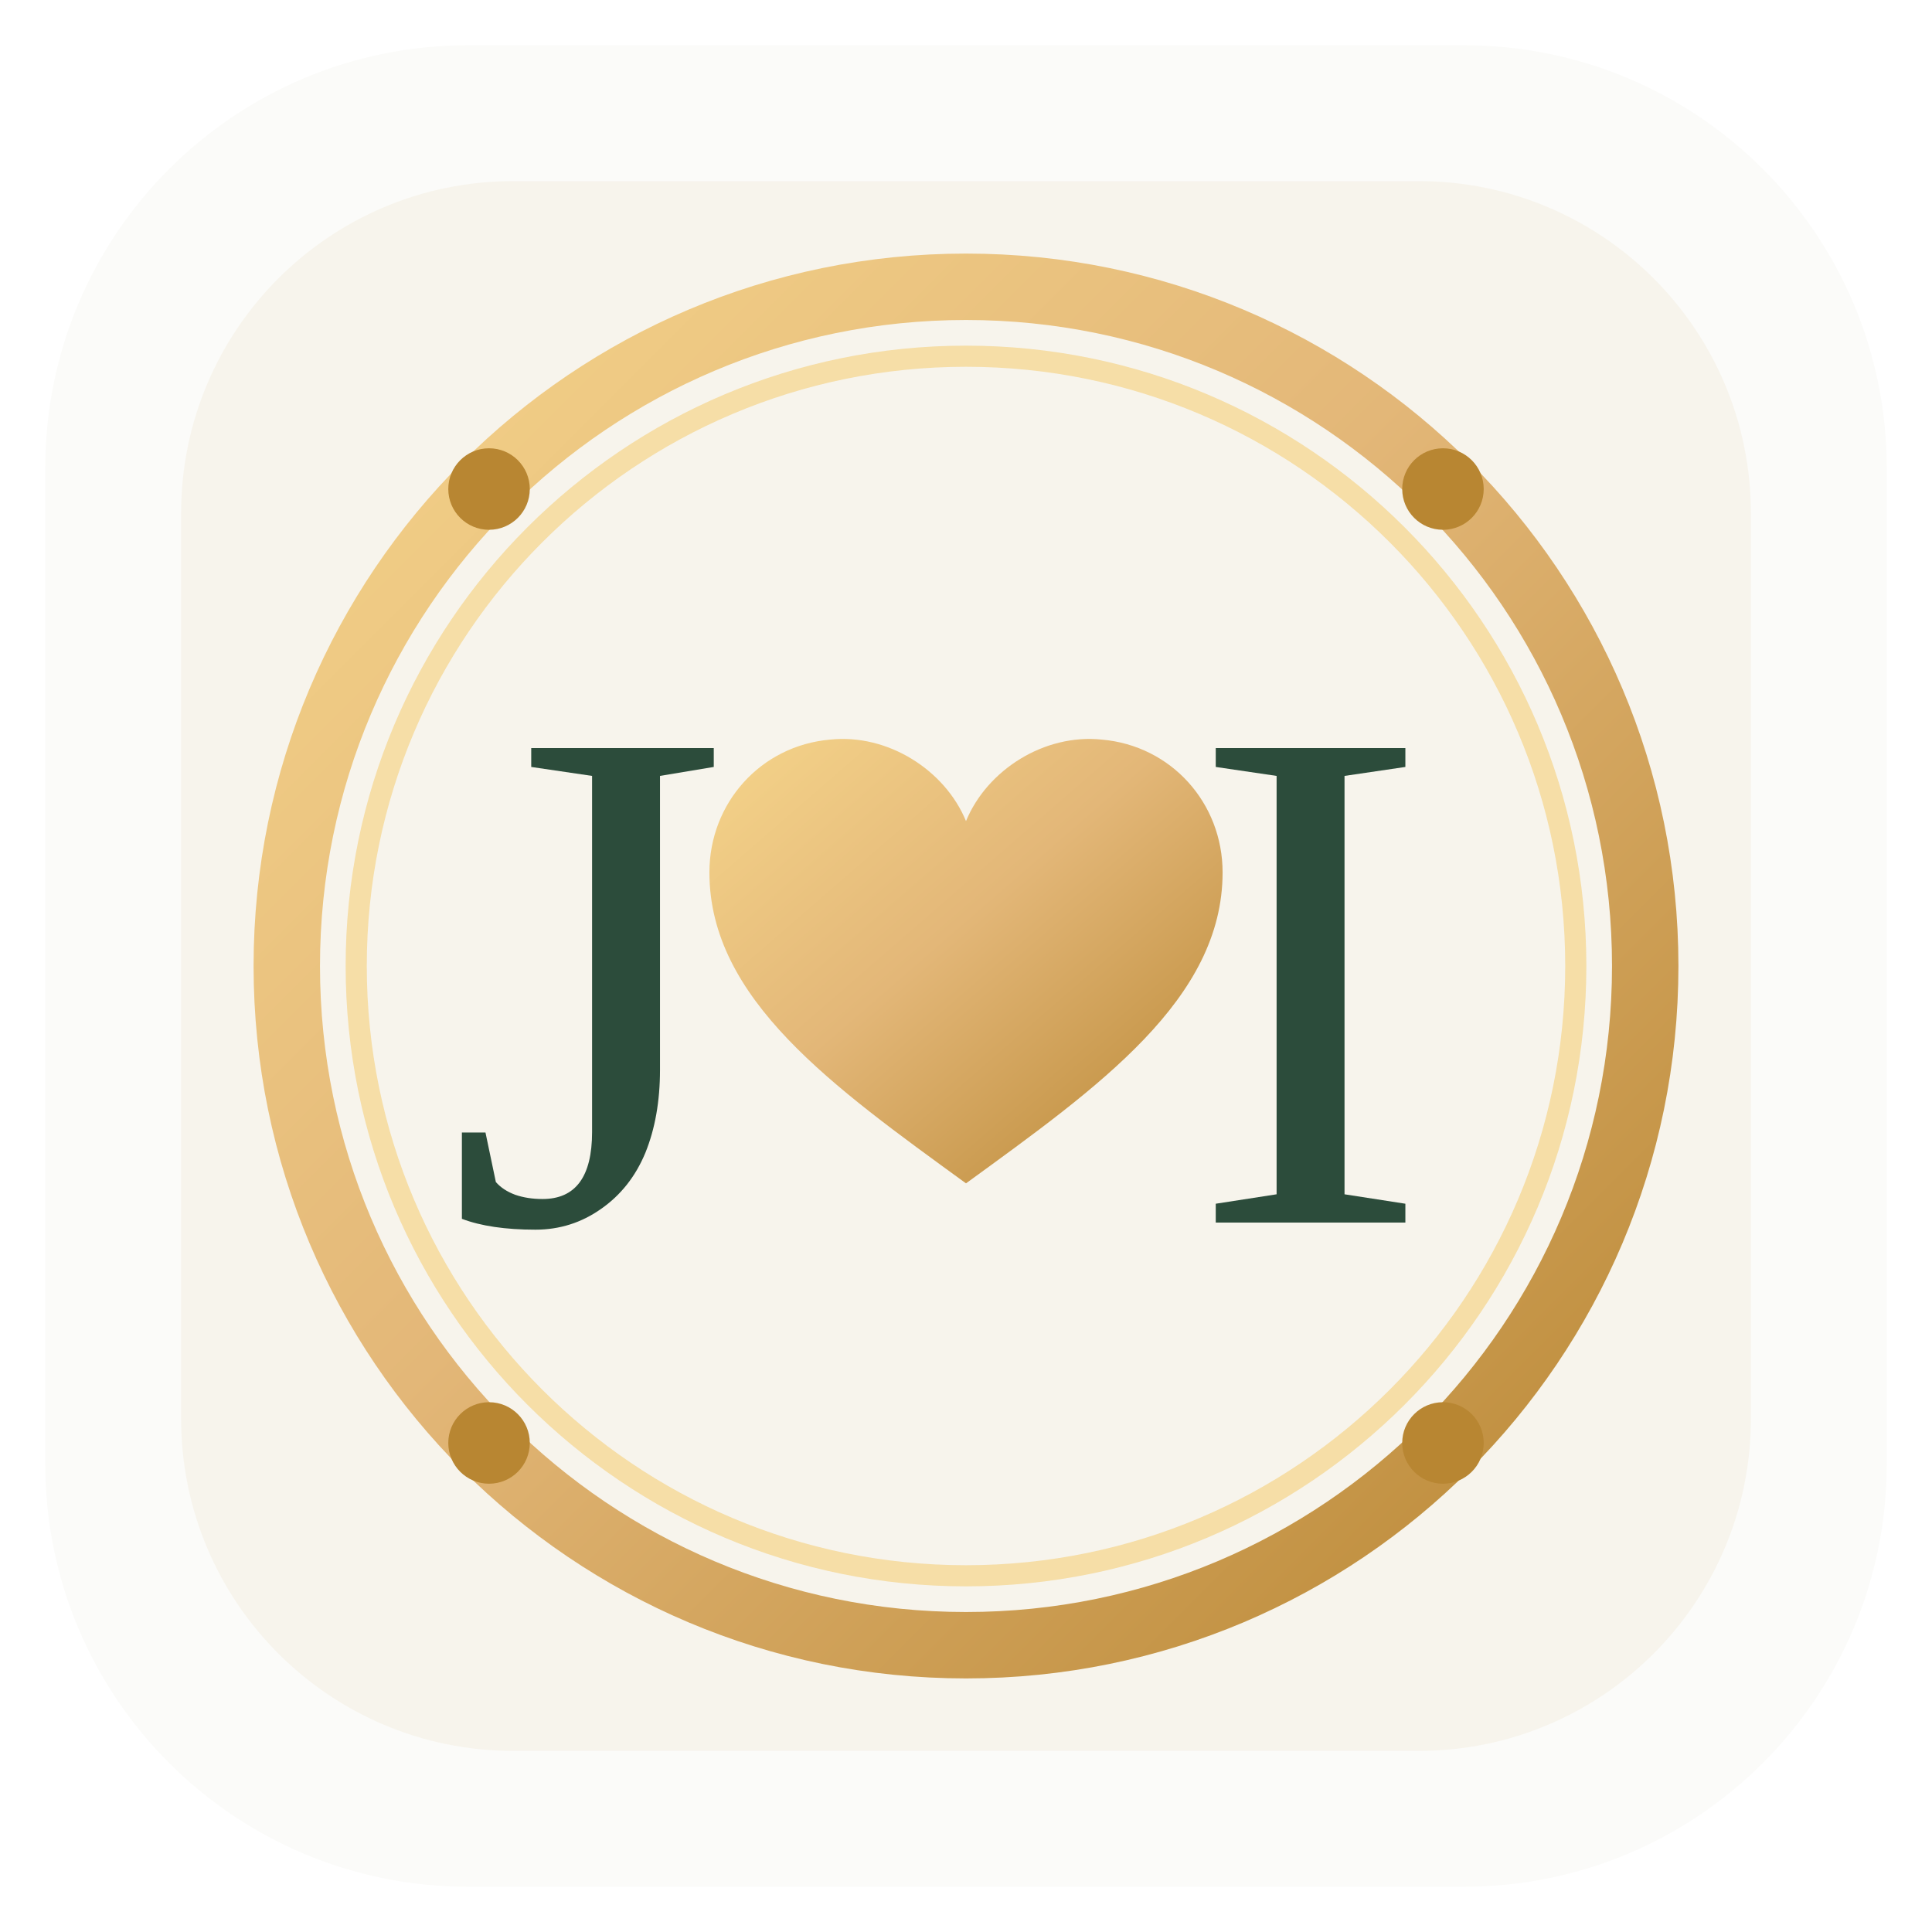
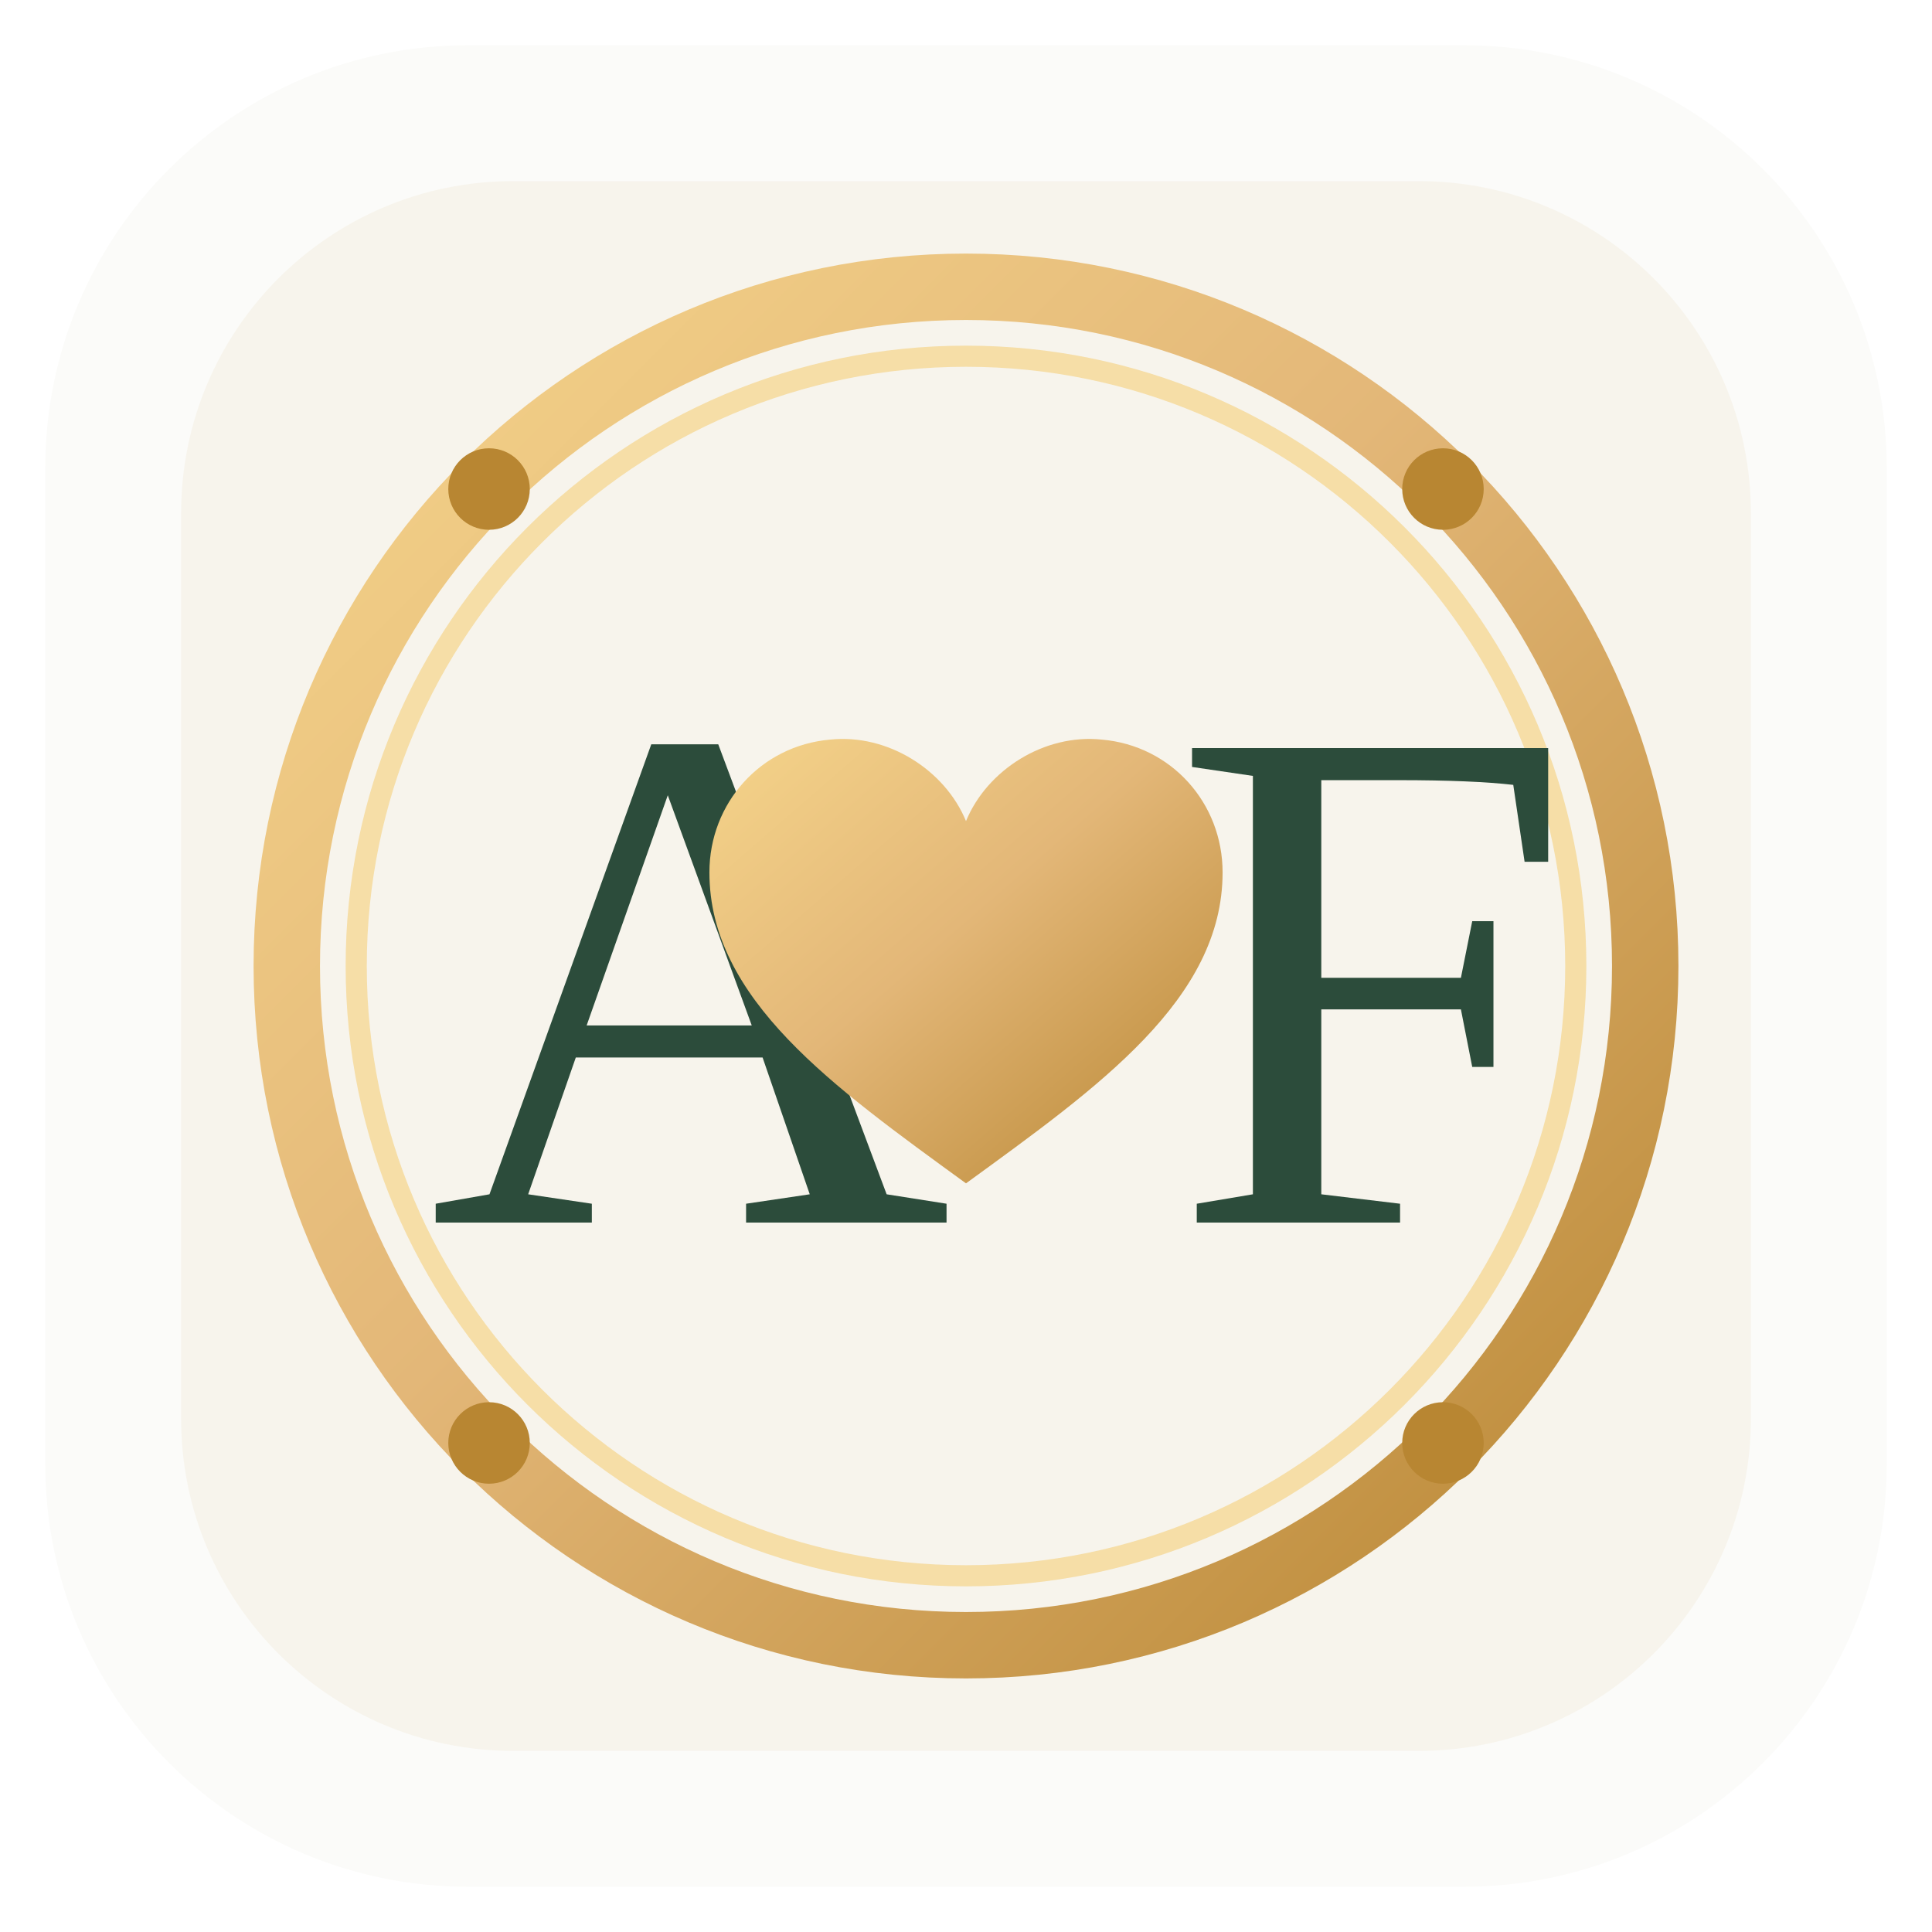
- <svg xmlns="http://www.w3.org/2000/svg" viewBox="0 0 64 64" role="img" aria-label="Jumna and Irshad">
+ <svg xmlns="http://www.w3.org/2000/svg" viewBox="0 0 64 64" role="img" aria-label="Ashmal and Fathima Shifa">
  <defs>
    <linearGradient id="gold" x1="0" y1="0" x2="1" y2="1">
      <stop offset="0%" stop-color="#F5D48A" />
      <stop offset="45%" stop-color="#E3B778" />
      <stop offset="100%" stop-color="#B88632" />
    </linearGradient>
  </defs>
  <rect x="1.5" y="1.5" width="61" height="61" rx="14" fill="#FBFBF9" />
  <rect x="6" y="6" width="52" height="52" rx="11" fill="#F7F4EC" />
  <circle cx="32" cy="32" r="22.5" fill="none" stroke="url(#gold)" stroke-width="2.2" />
  <circle cx="32" cy="32" r="20.2" fill="none" stroke="#F5D48A" stroke-width="0.7" opacity="0.7" />
  <g fill="#B88632">
    <circle cx="16.2" cy="16.2" r="1.35" />
    <circle cx="47.8" cy="16.2" r="1.35" />
    <circle cx="16.2" cy="47.8" r="1.35" />
    <circle cx="47.8" cy="47.8" r="1.35" />
  </g>
-   <text x="14.8" y="40.5" font-family="Georgia, 'Times New Roman', serif" font-size="24" fill="#2C4C3B">J</text>
+   <text x="14.2" y="40.5" font-family="Georgia, 'Times New Roman', serif" font-size="24" fill="#2C4C3B">A</text>
  <path fill="url(#gold)" d="M32 27.2c-.7-1.7-2.6-2.9-4.5-2.7-2.3.2-4 2.1-4 4.4 0 4.2 4.1 7.1 8.5 10.3 4.4-3.2 8.5-6.1 8.5-10.3 0-2.3-1.7-4.2-4-4.4-1.9-.2-3.8 1-4.5 2.7z" />
-   <text x="39.4" y="40.5" font-family="Georgia, 'Times New Roman', serif" font-size="24" fill="#2C4C3B">I</text>
+   <text x="38.8" y="40.5" font-family="Georgia, 'Times New Roman', serif" font-size="24" fill="#2C4C3B">F</text>
</svg>
